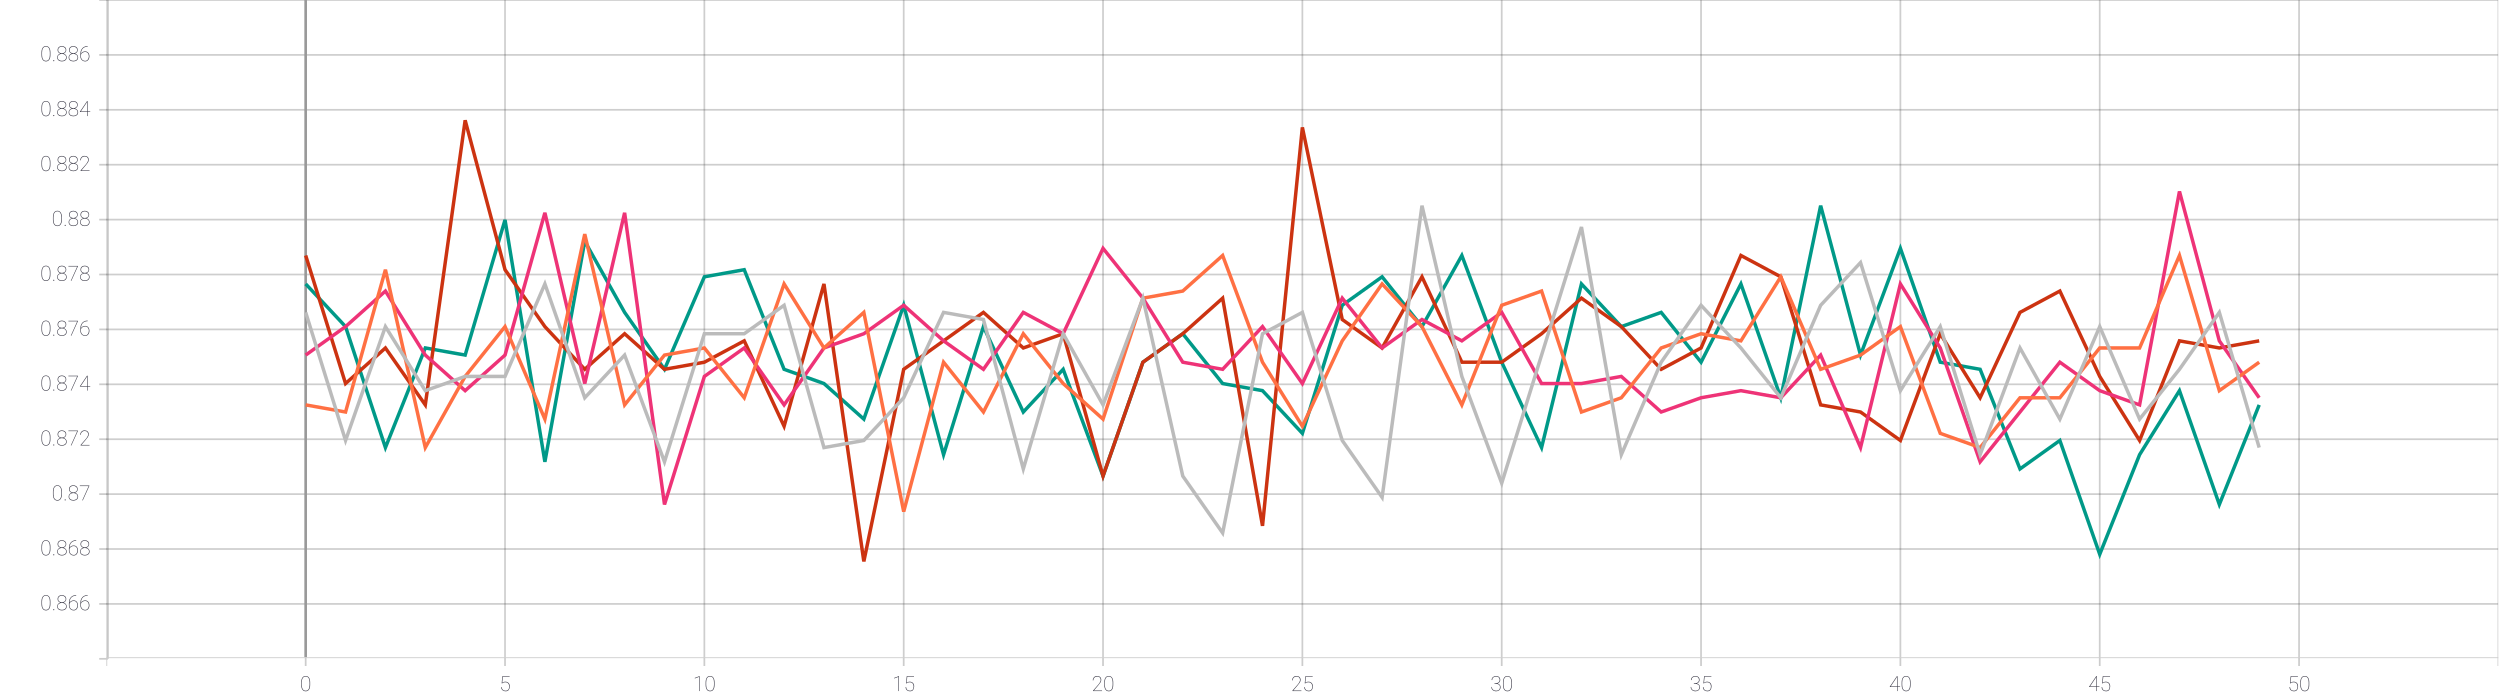
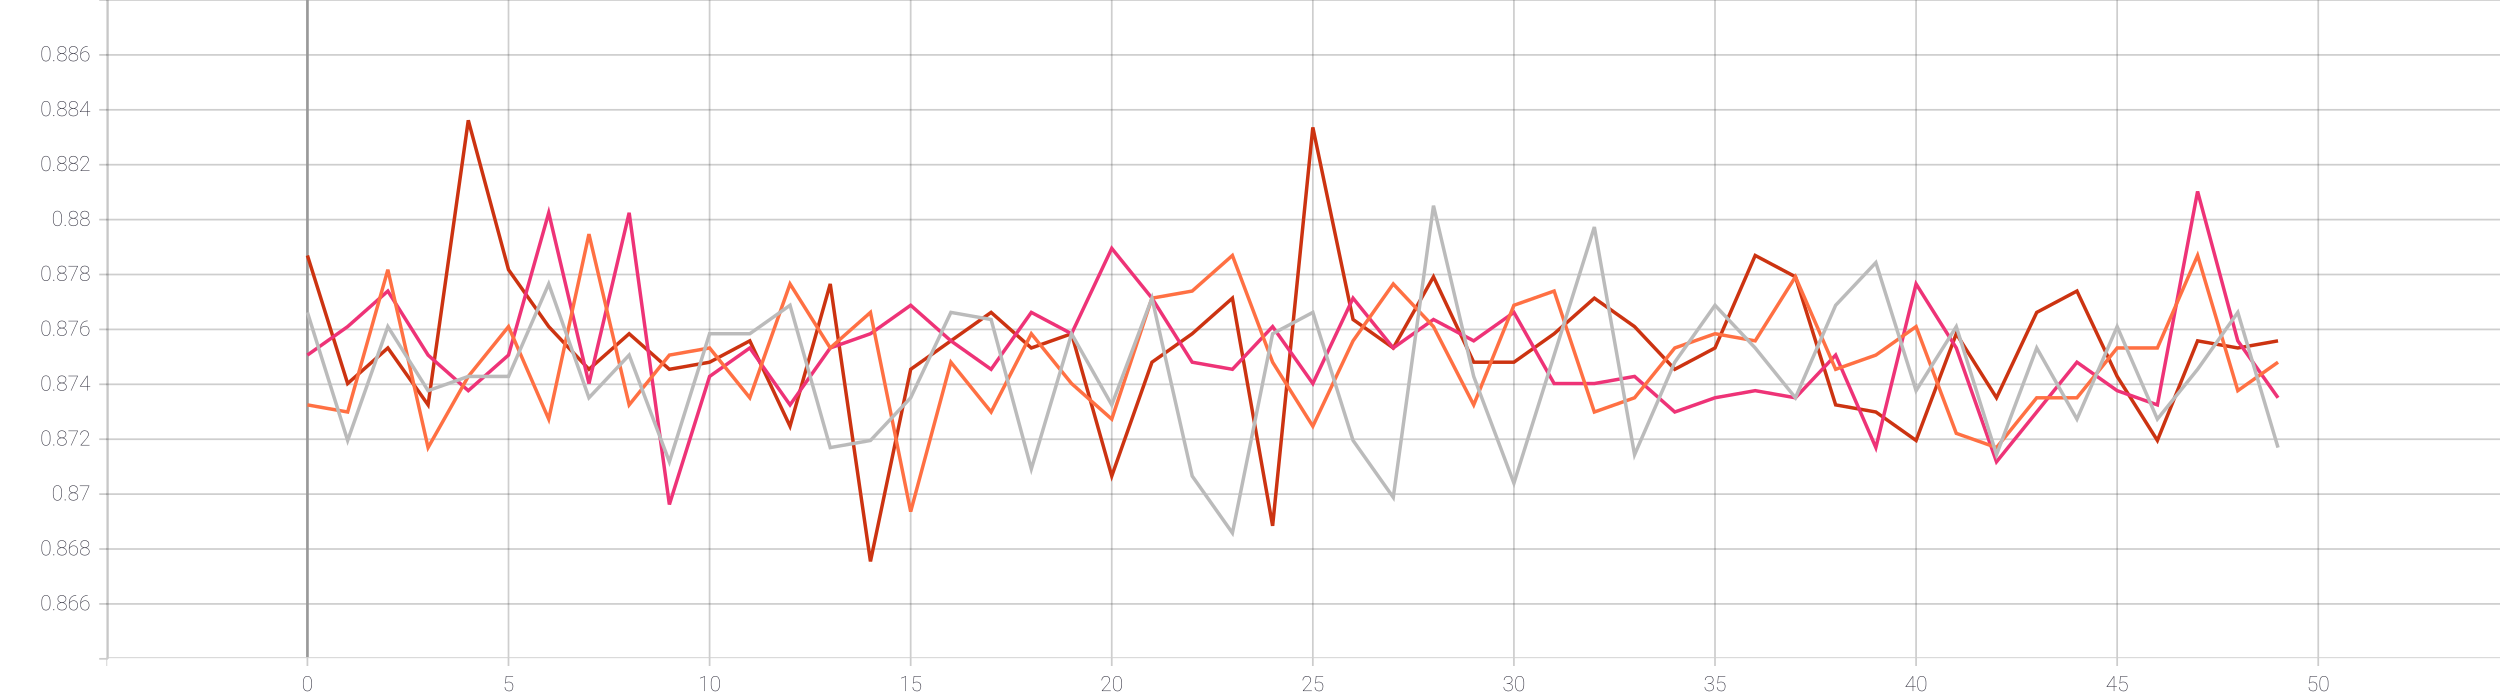
<svg xmlns="http://www.w3.org/2000/svg" viewBox="0 0 1434 400">
  <g>
    <g>
      <g>
        <g>
          <g>
            <line x1="61.915" y1="377.9" x2="56.915" y2="377.9" style="visibility: inherit;" fill="rgb(0, 0, 0)" stroke="rgb(204, 204, 204)" stroke-width="1px" />
            <line x1="61.915" y1="346.408" x2="56.915" y2="346.408" style="visibility: inherit;" fill="rgb(0, 0, 0)" stroke="rgb(204, 204, 204)" stroke-width="1px" />
            <line x1="61.915" y1="314.917" x2="56.915" y2="314.917" style="visibility: inherit;" fill="rgb(0, 0, 0)" stroke="rgb(204, 204, 204)" stroke-width="1px" />
            <line x1="61.915" y1="283.425" x2="56.915" y2="283.425" style="visibility: inherit;" fill="rgb(0, 0, 0)" stroke="rgb(204, 204, 204)" stroke-width="1px" />
            <line x1="61.915" y1="251.933" x2="56.915" y2="251.933" style="visibility: inherit;" fill="rgb(0, 0, 0)" stroke="rgb(204, 204, 204)" stroke-width="1px" />
            <line x1="61.915" y1="220.442" x2="56.915" y2="220.442" style="visibility: inherit;" fill="rgb(0, 0, 0)" stroke="rgb(204, 204, 204)" stroke-width="1px" />
            <line x1="61.915" y1="188.95" x2="56.915" y2="188.95" style="visibility: inherit;" fill="rgb(0, 0, 0)" stroke="rgb(204, 204, 204)" stroke-width="1px" />
            <line x1="61.915" y1="157.458" x2="56.915" y2="157.458" style="visibility: inherit;" fill="rgb(0, 0, 0)" stroke="rgb(204, 204, 204)" stroke-width="1px" />
            <line x1="61.915" y1="125.967" x2="56.915" y2="125.967" style="visibility: inherit;" fill="rgb(0, 0, 0)" stroke="rgb(204, 204, 204)" stroke-width="1px" />
            <line x1="61.915" y1="94.475" x2="56.915" y2="94.475" style="visibility: inherit;" fill="rgb(0, 0, 0)" stroke="rgb(204, 204, 204)" stroke-width="1px" />
            <line x1="61.915" y1="62.983" x2="56.915" y2="62.983" style="visibility: inherit;" fill="rgb(0, 0, 0)" stroke="rgb(204, 204, 204)" stroke-width="1px" />
            <line x1="61.915" y1="31.492" x2="56.915" y2="31.492" style="visibility: inherit;" fill="rgb(0, 0, 0)" stroke="rgb(204, 204, 204)" stroke-width="1px" />
            <line x1="61.915" y1="0" x2="56.915" y2="0" style="visibility: inherit;" fill="rgb(0, 0, 0)" stroke="rgb(204, 204, 204)" stroke-width="1px" />
          </g>
          <g transform="translate(51.915, 0)">
            <text style="text-anchor: end; visibility: hidden; font-family: Roboto, sans-serif; font-size: 12px; font-weight: 200;" x="0" y="377.9" dx="0em" dy="0.3em" fill="rgb(50, 49, 63)" stroke="none" stroke-width="1px">0.864</text>
            <text style="text-anchor: end; visibility: inherit; font-family: Roboto, sans-serif; font-size: 12px; font-weight: 200;" x="0" y="346.408" dx="0em" dy="0.3em" fill="rgb(50, 49, 63)" stroke="none" stroke-width="1px">0.866</text>
            <text style="text-anchor: end; visibility: inherit; font-family: Roboto, sans-serif; font-size: 12px; font-weight: 200;" x="0" y="314.917" dx="0em" dy="0.3em" fill="rgb(50, 49, 63)" stroke="none" stroke-width="1px">0.868</text>
            <text style="text-anchor: end; visibility: inherit; font-family: Roboto, sans-serif; font-size: 12px; font-weight: 200;" x="0" y="283.425" dx="0em" dy="0.3em" fill="rgb(50, 49, 63)" stroke="none" stroke-width="1px">0.87</text>
            <text style="text-anchor: end; visibility: inherit; font-family: Roboto, sans-serif; font-size: 12px; font-weight: 200;" x="0" y="251.933" dx="0em" dy="0.3em" fill="rgb(50, 49, 63)" stroke="none" stroke-width="1px">0.872</text>
            <text style="text-anchor: end; visibility: inherit; font-family: Roboto, sans-serif; font-size: 12px; font-weight: 200;" x="0" y="220.442" dx="0em" dy="0.3em" fill="rgb(50, 49, 63)" stroke="none" stroke-width="1px">0.874</text>
            <text style="text-anchor: end; visibility: inherit; font-family: Roboto, sans-serif; font-size: 12px; font-weight: 200;" x="0" y="188.95" dx="0em" dy="0.3em" fill="rgb(50, 49, 63)" stroke="none" stroke-width="1px">0.876</text>
            <text style="text-anchor: end; visibility: inherit; font-family: Roboto, sans-serif; font-size: 12px; font-weight: 200;" x="0" y="157.458" dx="0em" dy="0.3em" fill="rgb(50, 49, 63)" stroke="none" stroke-width="1px">0.878</text>
            <text style="text-anchor: end; visibility: inherit; font-family: Roboto, sans-serif; font-size: 12px; font-weight: 200;" x="0" y="125.967" dx="0em" dy="0.3em" fill="rgb(50, 49, 63)" stroke="none" stroke-width="1px">0.88</text>
            <text style="text-anchor: end; visibility: inherit; font-family: Roboto, sans-serif; font-size: 12px; font-weight: 200;" x="0" y="94.475" dx="0em" dy="0.3em" fill="rgb(50, 49, 63)" stroke="none" stroke-width="1px">0.882</text>
            <text style="text-anchor: end; visibility: inherit; font-family: Roboto, sans-serif; font-size: 12px; font-weight: 200;" x="0" y="62.983" dx="0em" dy="0.3em" fill="rgb(50, 49, 63)" stroke="none" stroke-width="1px">0.884</text>
            <text style="text-anchor: end; visibility: inherit; font-family: Roboto, sans-serif; font-size: 12px; font-weight: 200;" x="0" y="31.492" dx="0em" dy="0.3em" fill="rgb(50, 49, 63)" stroke="none" stroke-width="1px">0.886</text>
            <text style="text-anchor: end; visibility: hidden; font-family: Roboto, sans-serif; font-size: 12px; font-weight: 200;" x="0" y="0" dx="0em" dy="0.3em" fill="rgb(50, 49, 63)" stroke="none" stroke-width="1px">0.888</text>
          </g>
          <line x1="61.915" y1="0" x2="61.915" y2="377.9" fill="rgb(0, 0, 0)" stroke="rgb(204, 204, 204)" stroke-width="1px" />
        </g>
      </g>
      <g transform="translate(61, 0)" clip-path="url(#clip_0)">
        <clipPath id="clip_0">
-           <rect width="1372" height="377" />
+           <rect width="1384" height="377" />
        </clipPath>
        <g>
          <g>
            <g>
              <line x1="0" y1="0" x2="0" y2="377.9" fill="rgb(0, 0, 0)" stroke="rgb(60, 60, 60)" stroke-width="1px" opacity="0.25" />
-               <line x1="114.34" y1="0" x2="114.34" y2="377.9" fill="rgb(0, 0, 0)" stroke="rgb(60, 60, 60)" stroke-width="1px" opacity="0.25" />
-               <line x1="228.681" y1="0" x2="228.681" y2="377.9" fill="rgb(0, 0, 0)" stroke="rgb(60, 60, 60)" stroke-width="1px" opacity="0.25" />
-               <line x1="343.021" y1="0" x2="343.021" y2="377.9" fill="rgb(0, 0, 0)" stroke="rgb(60, 60, 60)" stroke-width="1px" opacity="0.25" />
-               <line x1="457.362" y1="0" x2="457.362" y2="377.9" fill="rgb(0, 0, 0)" stroke="rgb(60, 60, 60)" stroke-width="1px" opacity="0.25" />
-               <line x1="571.702" y1="0" x2="571.702" y2="377.9" fill="rgb(0, 0, 0)" stroke="rgb(60, 60, 60)" stroke-width="1px" opacity="0.25" />
-               <line x1="686.042" y1="0" x2="686.042" y2="377.9" fill="rgb(0, 0, 0)" stroke="rgb(60, 60, 60)" stroke-width="1px" opacity="0.25" />
-               <line x1="800.383" y1="0" x2="800.383" y2="377.9" fill="rgb(0, 0, 0)" stroke="rgb(60, 60, 60)" stroke-width="1px" opacity="0.25" />
-               <line x1="914.723" y1="0" x2="914.723" y2="377.9" fill="rgb(0, 0, 0)" stroke="rgb(60, 60, 60)" stroke-width="1px" opacity="0.25" />
-               <line x1="1029.064" y1="0" x2="1029.064" y2="377.9" fill="rgb(0, 0, 0)" stroke="rgb(60, 60, 60)" stroke-width="1px" opacity="0.25" />
-               <line x1="1143.404" y1="0" x2="1143.404" y2="377.9" fill="rgb(0, 0, 0)" stroke="rgb(60, 60, 60)" stroke-width="1px" opacity="0.25" />
-               <line x1="1257.745" y1="0" x2="1257.745" y2="377.9" fill="rgb(0, 0, 0)" stroke="rgb(60, 60, 60)" stroke-width="1px" opacity="0.25" />
-               <line x1="1372.085" y1="0" x2="1372.085" y2="377.9" fill="rgb(0, 0, 0)" stroke="rgb(60, 60, 60)" stroke-width="1px" opacity="0.25" />
+               <line x1="115.34" y1="0" x2="115.34" y2="377.9" fill="rgb(0, 0, 0)" stroke="rgb(60, 60, 60)" stroke-width="1px" opacity="0.25" />
+               <line x1="230.681" y1="0" x2="230.681" y2="377.9" fill="rgb(0, 0, 0)" stroke="rgb(60, 60, 60)" stroke-width="1px" opacity="0.25" />
+               <line x1="346.021" y1="0" x2="346.021" y2="377.9" fill="rgb(0, 0, 0)" stroke="rgb(60, 60, 60)" stroke-width="1px" opacity="0.25" />
+               <line x1="461.362" y1="0" x2="461.362" y2="377.9" fill="rgb(0, 0, 0)" stroke="rgb(60, 60, 60)" stroke-width="1px" opacity="0.25" />
+               <line x1="576.702" y1="0" x2="576.702" y2="377.9" fill="rgb(0, 0, 0)" stroke="rgb(60, 60, 60)" stroke-width="1px" opacity="0.25" />
+               <line x1="692.042" y1="0" x2="692.042" y2="377.9" fill="rgb(0, 0, 0)" stroke="rgb(60, 60, 60)" stroke-width="1px" opacity="0.25" />
+               <line x1="807.383" y1="0" x2="807.383" y2="377.9" fill="rgb(0, 0, 0)" stroke="rgb(60, 60, 60)" stroke-width="1px" opacity="0.25" />
+               <line x1="922.723" y1="0" x2="922.723" y2="377.9" fill="rgb(0, 0, 0)" stroke="rgb(60, 60, 60)" stroke-width="1px" opacity="0.25" />
+               <line x1="1038.064" y1="0" x2="1038.064" y2="377.9" fill="rgb(0, 0, 0)" stroke="rgb(60, 60, 60)" stroke-width="1px" opacity="0.25" />
+               <line x1="1153.404" y1="0" x2="1153.404" y2="377.9" fill="rgb(0, 0, 0)" stroke="rgb(60, 60, 60)" stroke-width="1px" opacity="0.25" />
+               <line x1="1268.745" y1="0" x2="1268.745" y2="377.9" fill="rgb(0, 0, 0)" stroke="rgb(60, 60, 60)" stroke-width="1px" opacity="0.25" />
+               <line x1="1384.085" y1="0" x2="1384.085" y2="377.9" fill="rgb(0, 0, 0)" stroke="rgb(60, 60, 60)" stroke-width="1px" opacity="0.25" />
            </g>
            <g>
-               <line x1="0" y1="377.9" x2="1372.085" y2="377.9" fill="rgb(0, 0, 0)" stroke="rgb(60, 60, 60)" stroke-width="1px" opacity="0.25" />
-               <line x1="0" y1="346.408" x2="1372.085" y2="346.408" fill="rgb(0, 0, 0)" stroke="rgb(60, 60, 60)" stroke-width="1px" opacity="0.25" />
-               <line x1="0" y1="314.917" x2="1372.085" y2="314.917" fill="rgb(0, 0, 0)" stroke="rgb(60, 60, 60)" stroke-width="1px" opacity="0.25" />
-               <line x1="0" y1="283.425" x2="1372.085" y2="283.425" fill="rgb(0, 0, 0)" stroke="rgb(60, 60, 60)" stroke-width="1px" opacity="0.25" />
-               <line x1="0" y1="251.933" x2="1372.085" y2="251.933" fill="rgb(0, 0, 0)" stroke="rgb(60, 60, 60)" stroke-width="1px" opacity="0.25" />
-               <line x1="0" y1="220.442" x2="1372.085" y2="220.442" fill="rgb(0, 0, 0)" stroke="rgb(60, 60, 60)" stroke-width="1px" opacity="0.25" />
-               <line x1="0" y1="188.95" x2="1372.085" y2="188.95" fill="rgb(0, 0, 0)" stroke="rgb(60, 60, 60)" stroke-width="1px" opacity="0.25" />
-               <line x1="0" y1="157.458" x2="1372.085" y2="157.458" fill="rgb(0, 0, 0)" stroke="rgb(60, 60, 60)" stroke-width="1px" opacity="0.25" />
-               <line x1="0" y1="125.967" x2="1372.085" y2="125.967" fill="rgb(0, 0, 0)" stroke="rgb(60, 60, 60)" stroke-width="1px" opacity="0.25" />
-               <line x1="0" y1="94.475" x2="1372.085" y2="94.475" fill="rgb(0, 0, 0)" stroke="rgb(60, 60, 60)" stroke-width="1px" opacity="0.25" />
-               <line x1="0" y1="62.983" x2="1372.085" y2="62.983" fill="rgb(0, 0, 0)" stroke="rgb(60, 60, 60)" stroke-width="1px" opacity="0.25" />
-               <line x1="0" y1="31.492" x2="1372.085" y2="31.492" fill="rgb(0, 0, 0)" stroke="rgb(60, 60, 60)" stroke-width="1px" opacity="0.25" />
-               <line x1="0" y1="0" x2="1372.085" y2="0" fill="rgb(0, 0, 0)" stroke="rgb(60, 60, 60)" stroke-width="1px" opacity="0.25" />
+               <line x1="0" y1="377.9" x2="1384.085" y2="377.9" fill="rgb(0, 0, 0)" stroke="rgb(60, 60, 60)" stroke-width="1px" opacity="0.25" />
+               <line x1="0" y1="346.408" x2="1384.085" y2="346.408" fill="rgb(0, 0, 0)" stroke="rgb(60, 60, 60)" stroke-width="1px" opacity="0.25" />
+               <line x1="0" y1="314.917" x2="1384.085" y2="314.917" fill="rgb(0, 0, 0)" stroke="rgb(60, 60, 60)" stroke-width="1px" opacity="0.25" />
+               <line x1="0" y1="283.425" x2="1384.085" y2="283.425" fill="rgb(0, 0, 0)" stroke="rgb(60, 60, 60)" stroke-width="1px" opacity="0.25" />
+               <line x1="0" y1="251.933" x2="1384.085" y2="251.933" fill="rgb(0, 0, 0)" stroke="rgb(60, 60, 60)" stroke-width="1px" opacity="0.25" />
+               <line x1="0" y1="220.442" x2="1384.085" y2="220.442" fill="rgb(0, 0, 0)" stroke="rgb(60, 60, 60)" stroke-width="1px" opacity="0.25" />
+               <line x1="0" y1="188.95" x2="1384.085" y2="188.95" fill="rgb(0, 0, 0)" stroke="rgb(60, 60, 60)" stroke-width="1px" opacity="0.25" />
+               <line x1="0" y1="157.458" x2="1384.085" y2="157.458" fill="rgb(0, 0, 0)" stroke="rgb(60, 60, 60)" stroke-width="1px" opacity="0.25" />
+               <line x1="0" y1="125.967" x2="1384.085" y2="125.967" fill="rgb(0, 0, 0)" stroke="rgb(60, 60, 60)" stroke-width="1px" opacity="0.25" />
+               <line x1="0" y1="94.475" x2="1384.085" y2="94.475" fill="rgb(0, 0, 0)" stroke="rgb(60, 60, 60)" stroke-width="1px" opacity="0.25" />
+               <line x1="0" y1="62.983" x2="1384.085" y2="62.983" fill="rgb(0, 0, 0)" stroke="rgb(60, 60, 60)" stroke-width="1px" opacity="0.25" />
+               <line x1="0" y1="31.492" x2="1384.085" y2="31.492" fill="rgb(0, 0, 0)" stroke="rgb(60, 60, 60)" stroke-width="1px" opacity="0.25" />
+               <line x1="0" y1="0" x2="1384.085" y2="0" fill="rgb(0, 0, 0)" stroke="rgb(60, 60, 60)" stroke-width="1px" opacity="0.25" />
            </g>
          </g>
        </g>
        <g>
          <g>
-             <line x1="0" y1="13982.3" x2="1372.085" y2="13982.3" fill="rgb(0, 0, 0)" stroke="rgb(153, 153, 153)" stroke-width="1.5px" />
+             <line x1="0" y1="13982.3" x2="1384.085" y2="13982.3" fill="rgb(0, 0, 0)" stroke="rgb(153, 153, 153)" stroke-width="1.5px" />
          </g>
        </g>
        <g>
          <g>
-             <line x1="114.34" y1="0" x2="114.34" y2="377.9" fill="rgb(0, 0, 0)" stroke="rgb(153, 153, 153)" stroke-width="1.5px" />
+             <line x1="115.34" y1="0" x2="115.34" y2="377.9" fill="rgb(0, 0, 0)" stroke="rgb(153, 153, 153)" stroke-width="1.5px" />
          </g>
        </g>
        <g>
          <g>
            <g>
              <g>
                <g>
-                   <path style="fill: none;" stroke="rgb(0, 153, 136)" stroke-width="2px" d="M114.34,162.862L137.208,187.35L160.077,256.733L182.945,199.594L205.813,203.676L228.681,126.13L251.549,264.896L274.417,138.374L297.285,179.188L320.153,211.838L343.021,158.78L365.889,154.7L388.757,211.838L411.625,220.001L434.494,240.408L457.362,175.106L480.23,260.814L503.098,187.35L525.966,236.326L548.834,211.838L571.702,273.058L594.57,207.757L617.438,191.432L640.306,220.001L663.174,224.082L686.042,248.57L708.911,175.106L731.779,158.78L754.647,187.35L777.515,146.536L800.383,207.757L823.251,256.733L846.119,162.862L868.987,187.35L891.855,179.188L914.723,207.757L937.591,162.862L960.459,228.164L983.328,117.968L1006.196,203.676L1029.064,142.456L1051.932,207.757L1074.8,211.838L1097.668,268.977L1120.536,252.652L1143.404,317.953L1166.272,260.814L1189.14,224.082L1212.008,289.384L1234.876,232.245" fill="none" />
+                   <path style="fill: none;" stroke="rgb(204, 51, 17)" stroke-width="2px" d="M115.34,146.536L138.408,220.001L161.477,199.594L184.545,232.245L207.613,68.991L230.681,154.7L253.749,187.35L276.817,211.838L299.885,191.432L322.953,211.838L346.021,207.757L369.089,195.512L392.157,244.489L415.225,162.862L438.294,322.035L461.362,211.838L484.43,195.512L507.498,179.188L530.566,199.594L553.634,191.432L576.702,273.058L599.77,207.757L622.838,191.432L645.906,171.024L668.974,301.628L692.042,73.072L715.111,183.268L738.179,199.594L761.247,158.78L784.315,207.757L807.383,207.757L830.451,191.432L853.519,171.024L876.587,187.35L899.655,211.838L922.723,199.594L945.791,146.536L968.859,158.78L991.928,232.245L1014.996,236.326L1038.064,252.652L1061.132,191.432L1084.2,228.164L1107.268,179.188L1130.336,166.944L1153.404,215.92L1176.472,252.652L1199.54,195.512L1222.608,199.594L1245.676,195.512" fill="none" />
                </g>
                <g>
-                   <path style="fill: none;" stroke="rgb(204, 51, 17)" stroke-width="2px" d="M114.34,146.536L137.208,220.001L160.077,199.594L182.945,232.245L205.813,68.991L228.681,154.7L251.549,187.35L274.417,211.838L297.285,191.432L320.153,211.838L343.021,207.757L365.889,195.512L388.757,244.489L411.625,162.862L434.494,322.035L457.362,211.838L480.23,195.512L503.098,179.188L525.966,199.594L548.834,191.432L571.702,273.058L594.57,207.757L617.438,191.432L640.306,171.024L663.174,301.628L686.042,73.072L708.911,183.268L731.779,199.594L754.647,158.78L777.515,207.757L800.383,207.757L823.251,191.432L846.119,171.024L868.987,187.35L891.855,211.838L914.723,199.594L937.591,146.536L960.459,158.78L983.328,232.245L1006.196,236.326L1029.064,252.652L1051.932,191.432L1074.8,228.164L1097.668,179.188L1120.536,166.944L1143.404,215.92L1166.272,252.652L1189.14,195.512L1212.008,199.594L1234.876,195.512" fill="none" />
+                   <path style="fill: none;" stroke="rgb(238, 51, 119)" stroke-width="2px" d="M115.34,203.676L138.408,187.35L161.477,166.944L184.545,203.676L207.613,224.082L230.681,203.676L253.749,122.048L276.817,220.001L299.885,122.048L322.953,289.384L346.021,215.92L369.089,199.594L392.157,232.245L415.225,199.594L438.294,191.432L461.362,175.106L484.43,195.512L507.498,211.838L530.566,179.188L553.634,191.432L576.702,142.456L599.77,171.024L622.838,207.757L645.906,211.838L668.974,187.35L692.042,220.001L715.111,171.024L738.179,199.594L761.247,183.268L784.315,195.512L807.383,179.188L830.451,220.001L853.519,220.001L876.587,215.92L899.655,236.326L922.723,228.164L945.791,224.082L968.859,228.164L991.928,203.676L1014.996,256.733L1038.064,162.862L1061.132,199.594L1084.2,264.896L1107.268,236.326L1130.336,207.757L1153.404,224.082L1176.472,232.245L1199.54,109.804L1222.608,195.512L1245.676,228.164" fill="none" />
                </g>
                <g>
-                   <path style="fill: none;" stroke="rgb(238, 51, 119)" stroke-width="2px" d="M114.34,203.676L137.208,187.35L160.077,166.944L182.945,203.676L205.813,224.082L228.681,203.676L251.549,122.048L274.417,220.001L297.285,122.048L320.153,289.384L343.021,215.92L365.889,199.594L388.757,232.245L411.625,199.594L434.494,191.432L457.362,175.106L480.23,195.512L503.098,211.838L525.966,179.188L548.834,191.432L571.702,142.456L594.57,171.024L617.438,207.757L640.306,211.838L663.174,187.35L686.042,220.001L708.911,171.024L731.779,199.594L754.647,183.268L777.515,195.512L800.383,179.188L823.251,220.001L846.119,220.001L868.987,215.92L891.855,236.326L914.723,228.164L937.591,224.082L960.459,228.164L983.328,203.676L1006.196,256.733L1029.064,162.862L1051.932,199.594L1074.8,264.896L1097.668,236.326L1120.536,207.757L1143.404,224.082L1166.272,232.245L1189.14,109.804L1212.008,195.512L1234.876,228.164" fill="none" />
+                   <path style="fill: none;" stroke="rgb(255, 112, 67)" stroke-width="2px" d="M115.34,232.245L138.408,236.326L161.477,154.7L184.545,256.733L207.613,215.92L230.681,187.35L253.749,240.408L276.817,134.292L299.885,232.245L322.953,203.676L346.021,199.594L369.089,228.164L392.157,162.862L415.225,199.594L438.294,179.188L461.362,293.465L484.43,207.757L507.498,236.326L530.566,191.432L553.634,220.001L576.702,240.408L599.77,171.024L622.838,166.944L645.906,146.536L668.974,207.757L692.042,244.489L715.111,195.512L738.179,162.862L761.247,187.35L784.315,232.245L807.383,175.106L830.451,166.944L853.519,236.326L876.587,228.164L899.655,199.594L922.723,191.432L945.791,195.512L968.859,158.78L991.928,211.838L1014.996,203.676L1038.064,187.35L1061.132,248.57L1084.2,256.733L1107.268,228.164L1130.336,228.164L1153.404,199.594L1176.472,199.594L1199.54,146.536L1222.608,224.082L1245.676,207.757" fill="none" />
                </g>
                <g>
-                   <path style="fill: none;" stroke="rgb(255, 112, 67)" stroke-width="2px" d="M114.34,232.245L137.208,236.326L160.077,154.7L182.945,256.733L205.813,215.92L228.681,187.35L251.549,240.408L274.417,134.292L297.285,232.245L320.153,203.676L343.021,199.594L365.889,228.164L388.757,162.862L411.625,199.594L434.494,179.188L457.362,293.465L480.23,207.757L503.098,236.326L525.966,191.432L548.834,220.001L571.702,240.408L594.57,171.024L617.438,166.944L640.306,146.536L663.174,207.757L686.042,244.489L708.911,195.512L731.779,162.862L754.647,187.35L777.515,232.245L800.383,175.106L823.251,166.944L846.119,236.326L868.987,228.164L891.855,199.594L914.723,191.432L937.591,195.512L960.459,158.78L983.328,211.838L1006.196,203.676L1029.064,187.35L1051.932,248.57L1074.8,256.733L1097.668,228.164L1120.536,228.164L1143.404,199.594L1166.272,199.594L1189.14,146.536L1212.008,224.082L1234.876,207.757" fill="none" />
-                 </g>
-                 <g>
-                   <path style="fill: none;" stroke="rgb(187, 187, 187)" stroke-width="2px" d="M114.34,179.188L137.208,252.652L160.077,187.35L182.945,224.082L205.813,215.92L228.681,215.92L251.549,162.862L274.417,228.164L297.285,203.676L320.153,264.896L343.021,191.432L365.889,191.432L388.757,175.106L411.625,256.733L434.494,252.652L457.362,228.164L480.23,179.188L503.098,183.268L525.966,268.977L548.834,191.432L571.702,232.245L594.57,171.024L617.438,273.058L640.306,305.709L663.174,191.432L686.042,179.188L708.911,252.652L731.779,285.302L754.647,117.968L777.515,215.92L800.383,277.14L823.251,203.676L846.119,130.212L868.987,260.814L891.855,207.757L914.723,175.106L937.591,199.594L960.459,228.164L983.328,175.106L1006.196,150.618L1029.064,224.082L1051.932,187.35L1074.8,260.814L1097.668,199.594L1120.536,240.408L1143.404,187.35L1166.272,240.408L1189.14,211.838L1212.008,179.188L1234.876,256.733" fill="none" />
+                   <path style="fill: none;" stroke="rgb(187, 187, 187)" stroke-width="2px" d="M115.34,179.188L138.408,252.652L161.477,187.35L184.545,224.082L207.613,215.92L230.681,215.92L253.749,162.862L276.817,228.164L299.885,203.676L322.953,264.896L346.021,191.432L369.089,191.432L392.157,175.106L415.225,256.733L438.294,252.652L461.362,228.164L484.43,179.188L507.498,183.268L530.566,268.977L553.634,191.432L576.702,232.245L599.77,171.024L622.838,273.058L645.906,305.709L668.974,191.432L692.042,179.188L715.111,252.652L738.179,285.302L761.247,117.968L784.315,215.92L807.383,277.14L830.451,203.676L853.519,130.212L876.587,260.814L899.655,207.757L922.723,175.106L945.791,199.594L968.859,228.164L991.928,175.106L1014.996,150.618L1038.064,224.082L1061.132,187.35L1084.2,260.814L1107.268,199.594L1130.336,240.408L1153.404,187.35L1176.472,240.408L1199.54,211.838L1222.608,179.188L1245.676,256.733" fill="none" />
                </g>
              </g>
            </g>
          </g>
        </g>
      </g>
      <g transform="translate(61, 377)" clip-path="url(#clip_1)">
        <clipPath id="clip_1">
-           <rect width="1372" height="22" />
+           <rect width="1384" height="22" />
        </clipPath>
        <g>
          <g>
            <line x1="0" y1="0" x2="0" y2="5" style="visibility: inherit;" fill="rgb(0, 0, 0)" stroke="rgb(204, 204, 204)" stroke-width="1px" />
-             <line x1="114.34" y1="0" x2="114.34" y2="5" style="visibility: inherit;" fill="rgb(0, 0, 0)" stroke="rgb(204, 204, 204)" stroke-width="1px" />
-             <line x1="228.681" y1="0" x2="228.681" y2="5" style="visibility: inherit;" fill="rgb(0, 0, 0)" stroke="rgb(204, 204, 204)" stroke-width="1px" />
-             <line x1="343.021" y1="0" x2="343.021" y2="5" style="visibility: inherit;" fill="rgb(0, 0, 0)" stroke="rgb(204, 204, 204)" stroke-width="1px" />
-             <line x1="457.362" y1="0" x2="457.362" y2="5" style="visibility: inherit;" fill="rgb(0, 0, 0)" stroke="rgb(204, 204, 204)" stroke-width="1px" />
-             <line x1="571.702" y1="0" x2="571.702" y2="5" style="visibility: inherit;" fill="rgb(0, 0, 0)" stroke="rgb(204, 204, 204)" stroke-width="1px" />
-             <line x1="686.042" y1="0" x2="686.042" y2="5" style="visibility: inherit;" fill="rgb(0, 0, 0)" stroke="rgb(204, 204, 204)" stroke-width="1px" />
-             <line x1="800.383" y1="0" x2="800.383" y2="5" style="visibility: inherit;" fill="rgb(0, 0, 0)" stroke="rgb(204, 204, 204)" stroke-width="1px" />
-             <line x1="914.723" y1="0" x2="914.723" y2="5" style="visibility: inherit;" fill="rgb(0, 0, 0)" stroke="rgb(204, 204, 204)" stroke-width="1px" />
-             <line x1="1029.064" y1="0" x2="1029.064" y2="5" style="visibility: inherit;" fill="rgb(0, 0, 0)" stroke="rgb(204, 204, 204)" stroke-width="1px" />
-             <line x1="1143.404" y1="0" x2="1143.404" y2="5" style="visibility: inherit;" fill="rgb(0, 0, 0)" stroke="rgb(204, 204, 204)" stroke-width="1px" />
-             <line x1="1257.745" y1="0" x2="1257.745" y2="5" style="visibility: inherit;" fill="rgb(0, 0, 0)" stroke="rgb(204, 204, 204)" stroke-width="1px" />
-             <line x1="1372.085" y1="0" x2="1372.085" y2="5" style="visibility: inherit;" fill="rgb(0, 0, 0)" stroke="rgb(204, 204, 204)" stroke-width="1px" />
+             <line x1="115.34" y1="0" x2="115.34" y2="5" style="visibility: inherit;" fill="rgb(0, 0, 0)" stroke="rgb(204, 204, 204)" stroke-width="1px" />
+             <line x1="230.681" y1="0" x2="230.681" y2="5" style="visibility: inherit;" fill="rgb(0, 0, 0)" stroke="rgb(204, 204, 204)" stroke-width="1px" />
+             <line x1="346.021" y1="0" x2="346.021" y2="5" style="visibility: inherit;" fill="rgb(0, 0, 0)" stroke="rgb(204, 204, 204)" stroke-width="1px" />
+             <line x1="461.362" y1="0" x2="461.362" y2="5" style="visibility: inherit;" fill="rgb(0, 0, 0)" stroke="rgb(204, 204, 204)" stroke-width="1px" />
+             <line x1="576.702" y1="0" x2="576.702" y2="5" style="visibility: inherit;" fill="rgb(0, 0, 0)" stroke="rgb(204, 204, 204)" stroke-width="1px" />
+             <line x1="692.042" y1="0" x2="692.042" y2="5" style="visibility: inherit;" fill="rgb(0, 0, 0)" stroke="rgb(204, 204, 204)" stroke-width="1px" />
+             <line x1="807.383" y1="0" x2="807.383" y2="5" style="visibility: inherit;" fill="rgb(0, 0, 0)" stroke="rgb(204, 204, 204)" stroke-width="1px" />
+             <line x1="922.723" y1="0" x2="922.723" y2="5" style="visibility: inherit;" fill="rgb(0, 0, 0)" stroke="rgb(204, 204, 204)" stroke-width="1px" />
+             <line x1="1038.064" y1="0" x2="1038.064" y2="5" style="visibility: inherit;" fill="rgb(0, 0, 0)" stroke="rgb(204, 204, 204)" stroke-width="1px" />
+             <line x1="1153.404" y1="0" x2="1153.404" y2="5" style="visibility: inherit;" fill="rgb(0, 0, 0)" stroke="rgb(204, 204, 204)" stroke-width="1px" />
+             <line x1="1268.745" y1="0" x2="1268.745" y2="5" style="visibility: inherit;" fill="rgb(0, 0, 0)" stroke="rgb(204, 204, 204)" stroke-width="1px" />
+             <line x1="1384.085" y1="0" x2="1384.085" y2="5" style="visibility: inherit;" fill="rgb(0, 0, 0)" stroke="rgb(204, 204, 204)" stroke-width="1px" />
          </g>
          <g transform="translate(0, 8)">
            <text style="text-anchor: middle; visibility: hidden; font-family: Roboto, sans-serif; font-size: 12px; font-weight: 200;" x="0" y="0" dx="0em" dy="0.95em" fill="rgb(50, 49, 63)" stroke="none" stroke-width="1px">-5</text>
-             <text style="text-anchor: middle; visibility: inherit; font-family: Roboto, sans-serif; font-size: 12px; font-weight: 200;" x="114.34" y="0" dx="0em" dy="0.95em" fill="rgb(50, 49, 63)" stroke="none" stroke-width="1px">0</text>
-             <text style="text-anchor: middle; visibility: inherit; font-family: Roboto, sans-serif; font-size: 12px; font-weight: 200;" x="228.681" y="0" dx="0em" dy="0.95em" fill="rgb(50, 49, 63)" stroke="none" stroke-width="1px">5</text>
-             <text style="text-anchor: middle; visibility: inherit; font-family: Roboto, sans-serif; font-size: 12px; font-weight: 200;" x="343.021" y="0" dx="0em" dy="0.95em" fill="rgb(50, 49, 63)" stroke="none" stroke-width="1px">10</text>
-             <text style="text-anchor: middle; visibility: inherit; font-family: Roboto, sans-serif; font-size: 12px; font-weight: 200;" x="457.362" y="0" dx="0em" dy="0.95em" fill="rgb(50, 49, 63)" stroke="none" stroke-width="1px">15</text>
-             <text style="text-anchor: middle; visibility: inherit; font-family: Roboto, sans-serif; font-size: 12px; font-weight: 200;" x="571.702" y="0" dx="0em" dy="0.95em" fill="rgb(50, 49, 63)" stroke="none" stroke-width="1px">20</text>
-             <text style="text-anchor: middle; visibility: inherit; font-family: Roboto, sans-serif; font-size: 12px; font-weight: 200;" x="686.042" y="0" dx="0em" dy="0.95em" fill="rgb(50, 49, 63)" stroke="none" stroke-width="1px">25</text>
-             <text style="text-anchor: middle; visibility: inherit; font-family: Roboto, sans-serif; font-size: 12px; font-weight: 200;" x="800.383" y="0" dx="0em" dy="0.95em" fill="rgb(50, 49, 63)" stroke="none" stroke-width="1px">30</text>
-             <text style="text-anchor: middle; visibility: inherit; font-family: Roboto, sans-serif; font-size: 12px; font-weight: 200;" x="914.723" y="0" dx="0em" dy="0.95em" fill="rgb(50, 49, 63)" stroke="none" stroke-width="1px">35</text>
-             <text style="text-anchor: middle; visibility: inherit; font-family: Roboto, sans-serif; font-size: 12px; font-weight: 200;" x="1029.064" y="0" dx="0em" dy="0.95em" fill="rgb(50, 49, 63)" stroke="none" stroke-width="1px">40</text>
-             <text style="text-anchor: middle; visibility: inherit; font-family: Roboto, sans-serif; font-size: 12px; font-weight: 200;" x="1143.404" y="0" dx="0em" dy="0.95em" fill="rgb(50, 49, 63)" stroke="none" stroke-width="1px">45</text>
-             <text style="text-anchor: middle; visibility: inherit; font-family: Roboto, sans-serif; font-size: 12px; font-weight: 200;" x="1257.745" y="0" dx="0em" dy="0.95em" fill="rgb(50, 49, 63)" stroke="none" stroke-width="1px">50</text>
-             <text style="text-anchor: middle; visibility: hidden; font-family: Roboto, sans-serif; font-size: 12px; font-weight: 200;" x="1372.085" y="0" dx="0em" dy="0.95em" fill="rgb(50, 49, 63)" stroke="none" stroke-width="1px">55</text>
+             <text style="text-anchor: middle; visibility: inherit; font-family: Roboto, sans-serif; font-size: 12px; font-weight: 200;" x="115.34" y="0" dx="0em" dy="0.95em" fill="rgb(50, 49, 63)" stroke="none" stroke-width="1px">0</text>
+             <text style="text-anchor: middle; visibility: inherit; font-family: Roboto, sans-serif; font-size: 12px; font-weight: 200;" x="230.681" y="0" dx="0em" dy="0.95em" fill="rgb(50, 49, 63)" stroke="none" stroke-width="1px">5</text>
+             <text style="text-anchor: middle; visibility: inherit; font-family: Roboto, sans-serif; font-size: 12px; font-weight: 200;" x="346.021" y="0" dx="0em" dy="0.95em" fill="rgb(50, 49, 63)" stroke="none" stroke-width="1px">10</text>
+             <text style="text-anchor: middle; visibility: inherit; font-family: Roboto, sans-serif; font-size: 12px; font-weight: 200;" x="461.362" y="0" dx="0em" dy="0.95em" fill="rgb(50, 49, 63)" stroke="none" stroke-width="1px">15</text>
+             <text style="text-anchor: middle; visibility: inherit; font-family: Roboto, sans-serif; font-size: 12px; font-weight: 200;" x="576.702" y="0" dx="0em" dy="0.95em" fill="rgb(50, 49, 63)" stroke="none" stroke-width="1px">20</text>
+             <text style="text-anchor: middle; visibility: inherit; font-family: Roboto, sans-serif; font-size: 12px; font-weight: 200;" x="692.042" y="0" dx="0em" dy="0.95em" fill="rgb(50, 49, 63)" stroke="none" stroke-width="1px">25</text>
+             <text style="text-anchor: middle; visibility: inherit; font-family: Roboto, sans-serif; font-size: 12px; font-weight: 200;" x="807.383" y="0" dx="0em" dy="0.95em" fill="rgb(50, 49, 63)" stroke="none" stroke-width="1px">30</text>
+             <text style="text-anchor: middle; visibility: inherit; font-family: Roboto, sans-serif; font-size: 12px; font-weight: 200;" x="922.723" y="0" dx="0em" dy="0.95em" fill="rgb(50, 49, 63)" stroke="none" stroke-width="1px">35</text>
+             <text style="text-anchor: middle; visibility: inherit; font-family: Roboto, sans-serif; font-size: 12px; font-weight: 200;" x="1038.064" y="0" dx="0em" dy="0.95em" fill="rgb(50, 49, 63)" stroke="none" stroke-width="1px">40</text>
+             <text style="text-anchor: middle; visibility: inherit; font-family: Roboto, sans-serif; font-size: 12px; font-weight: 200;" x="1153.404" y="0" dx="0em" dy="0.95em" fill="rgb(50, 49, 63)" stroke="none" stroke-width="1px">45</text>
+             <text style="text-anchor: middle; visibility: inherit; font-family: Roboto, sans-serif; font-size: 12px; font-weight: 200;" x="1268.745" y="0" dx="0em" dy="0.95em" fill="rgb(50, 49, 63)" stroke="none" stroke-width="1px">50</text>
+             <text style="text-anchor: middle; visibility: hidden; font-family: Roboto, sans-serif; font-size: 12px; font-weight: 200;" x="1384.085" y="0" dx="0em" dy="0.95em" fill="rgb(50, 49, 63)" stroke="none" stroke-width="1px">55</text>
          </g>
-           <line x1="0" y1="0" x2="1372.085" y2="0" fill="rgb(0, 0, 0)" stroke="rgb(204, 204, 204)" stroke-width="1px" />
+           <line x1="0" y1="0" x2="1384.085" y2="0" fill="rgb(0, 0, 0)" stroke="rgb(204, 204, 204)" stroke-width="1px" />
        </g>
      </g>
    </g>
  </g>
</svg>
